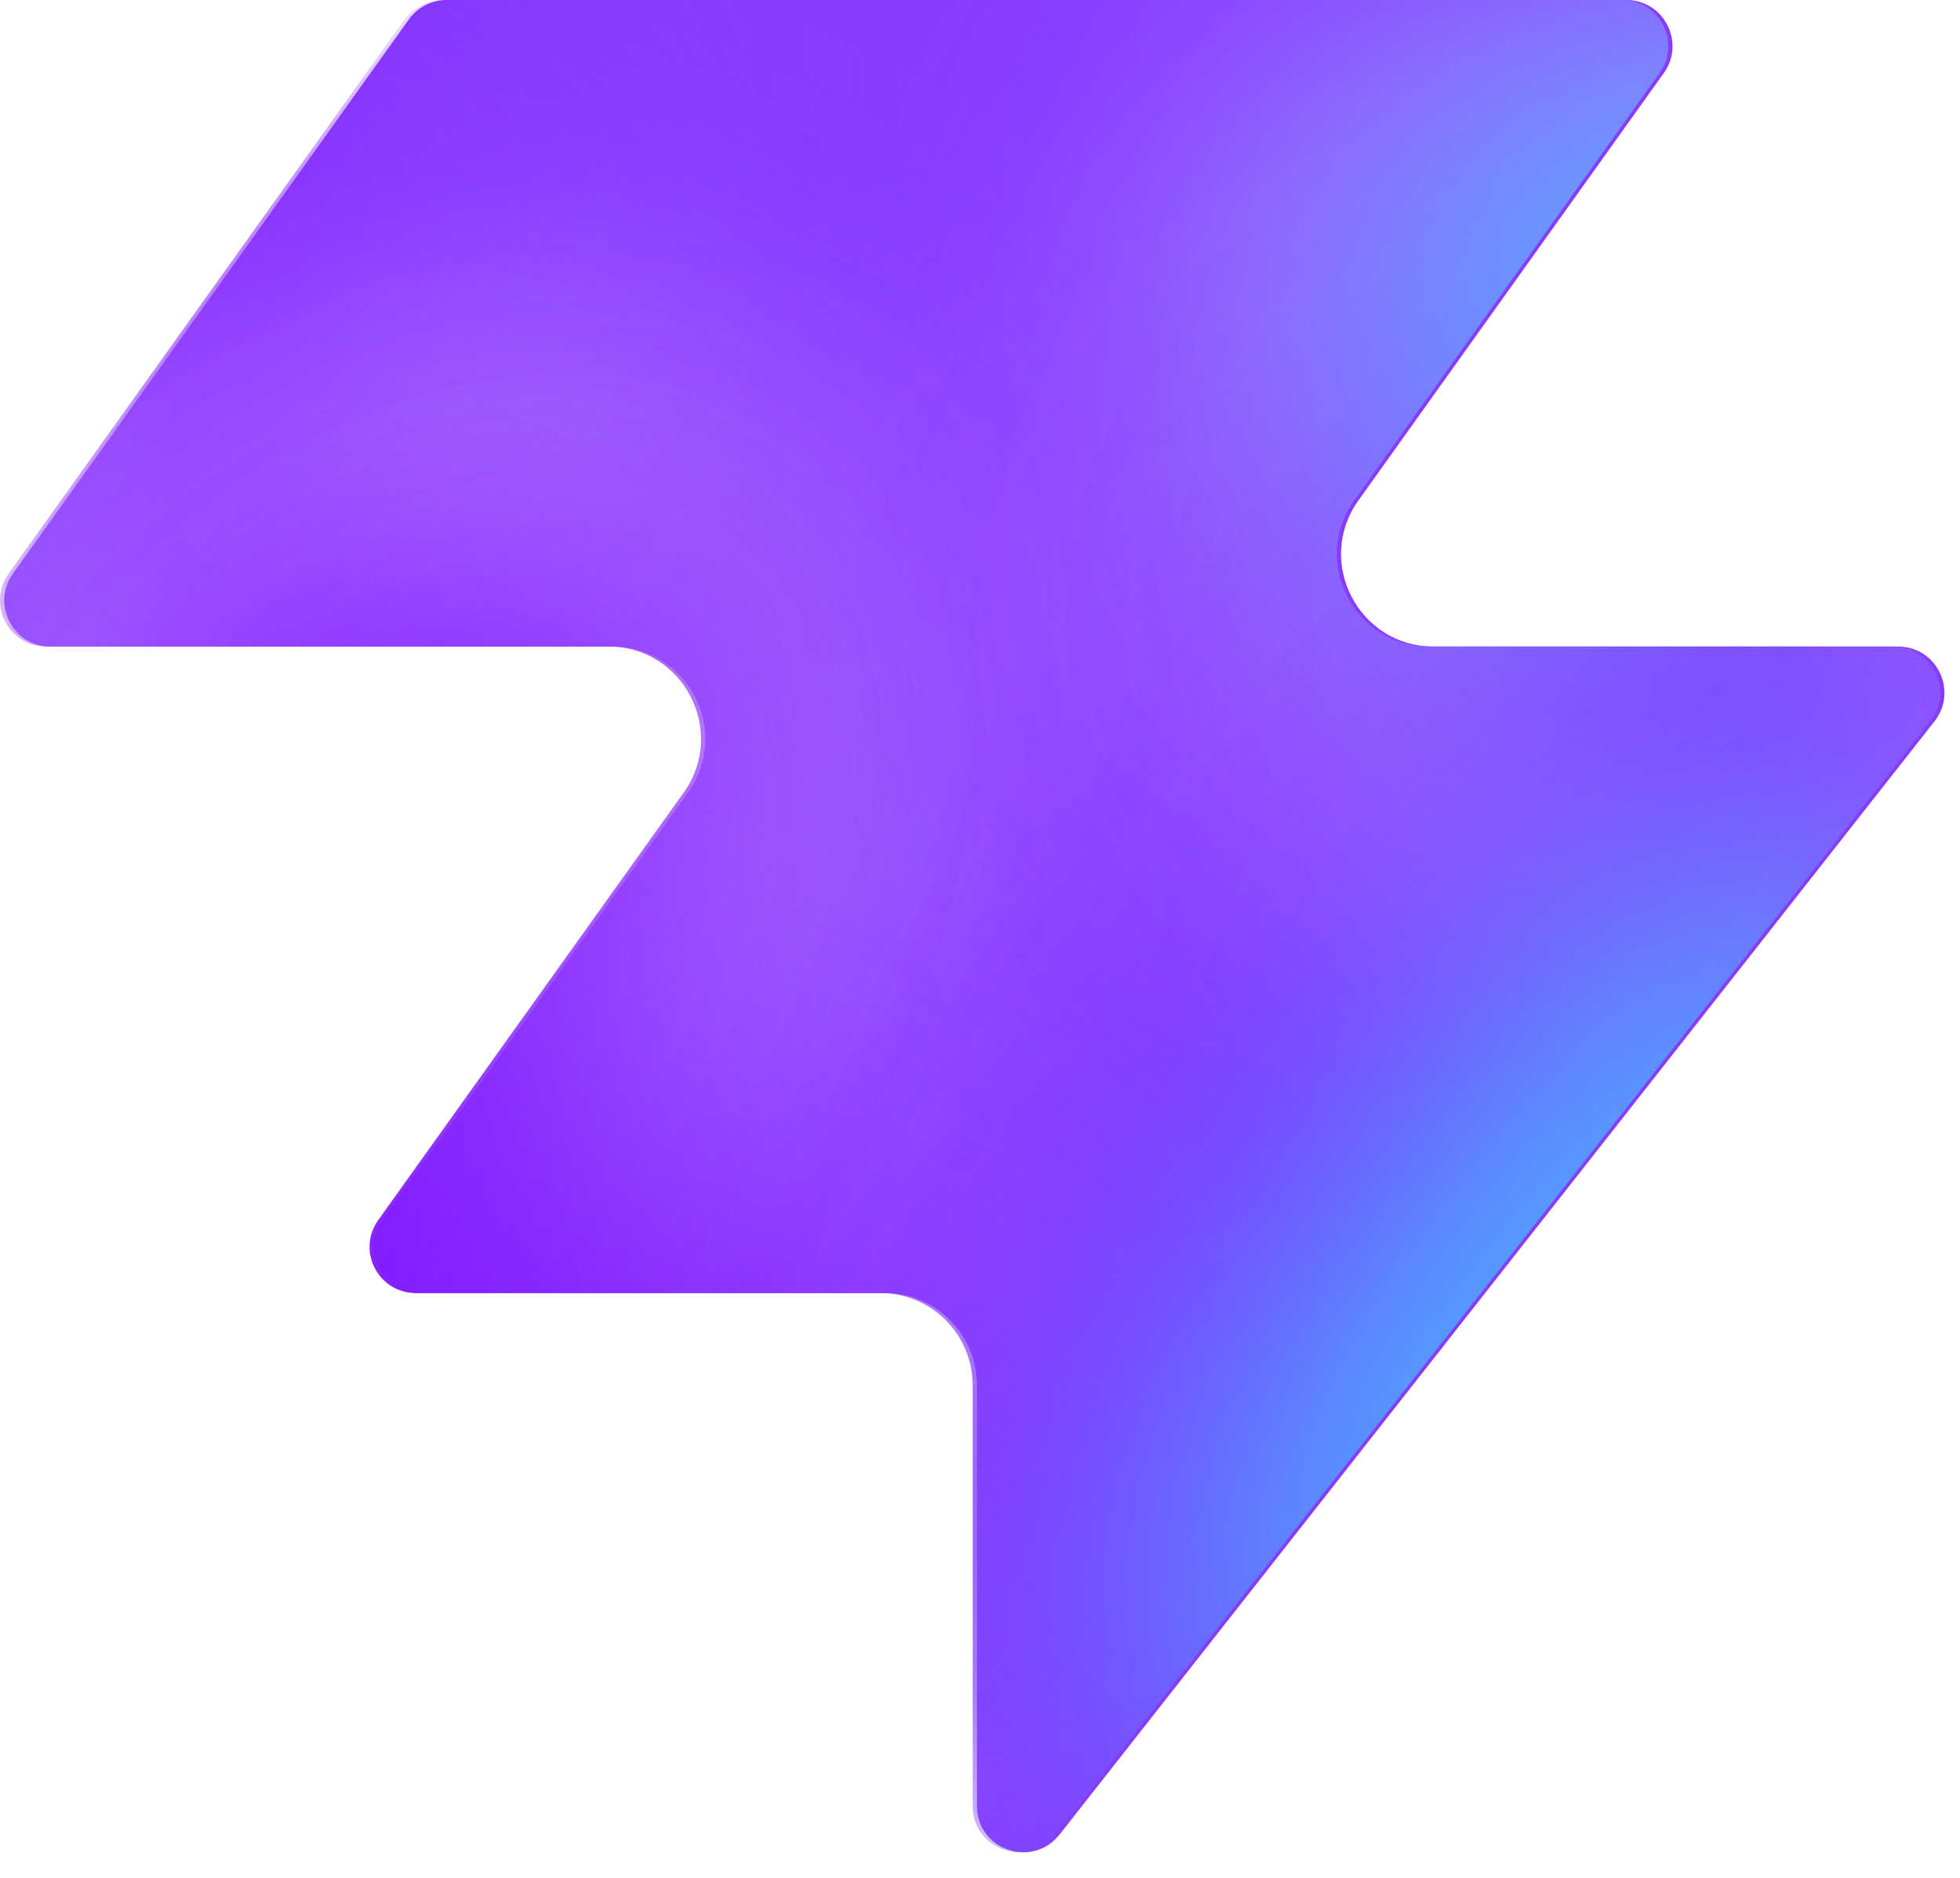
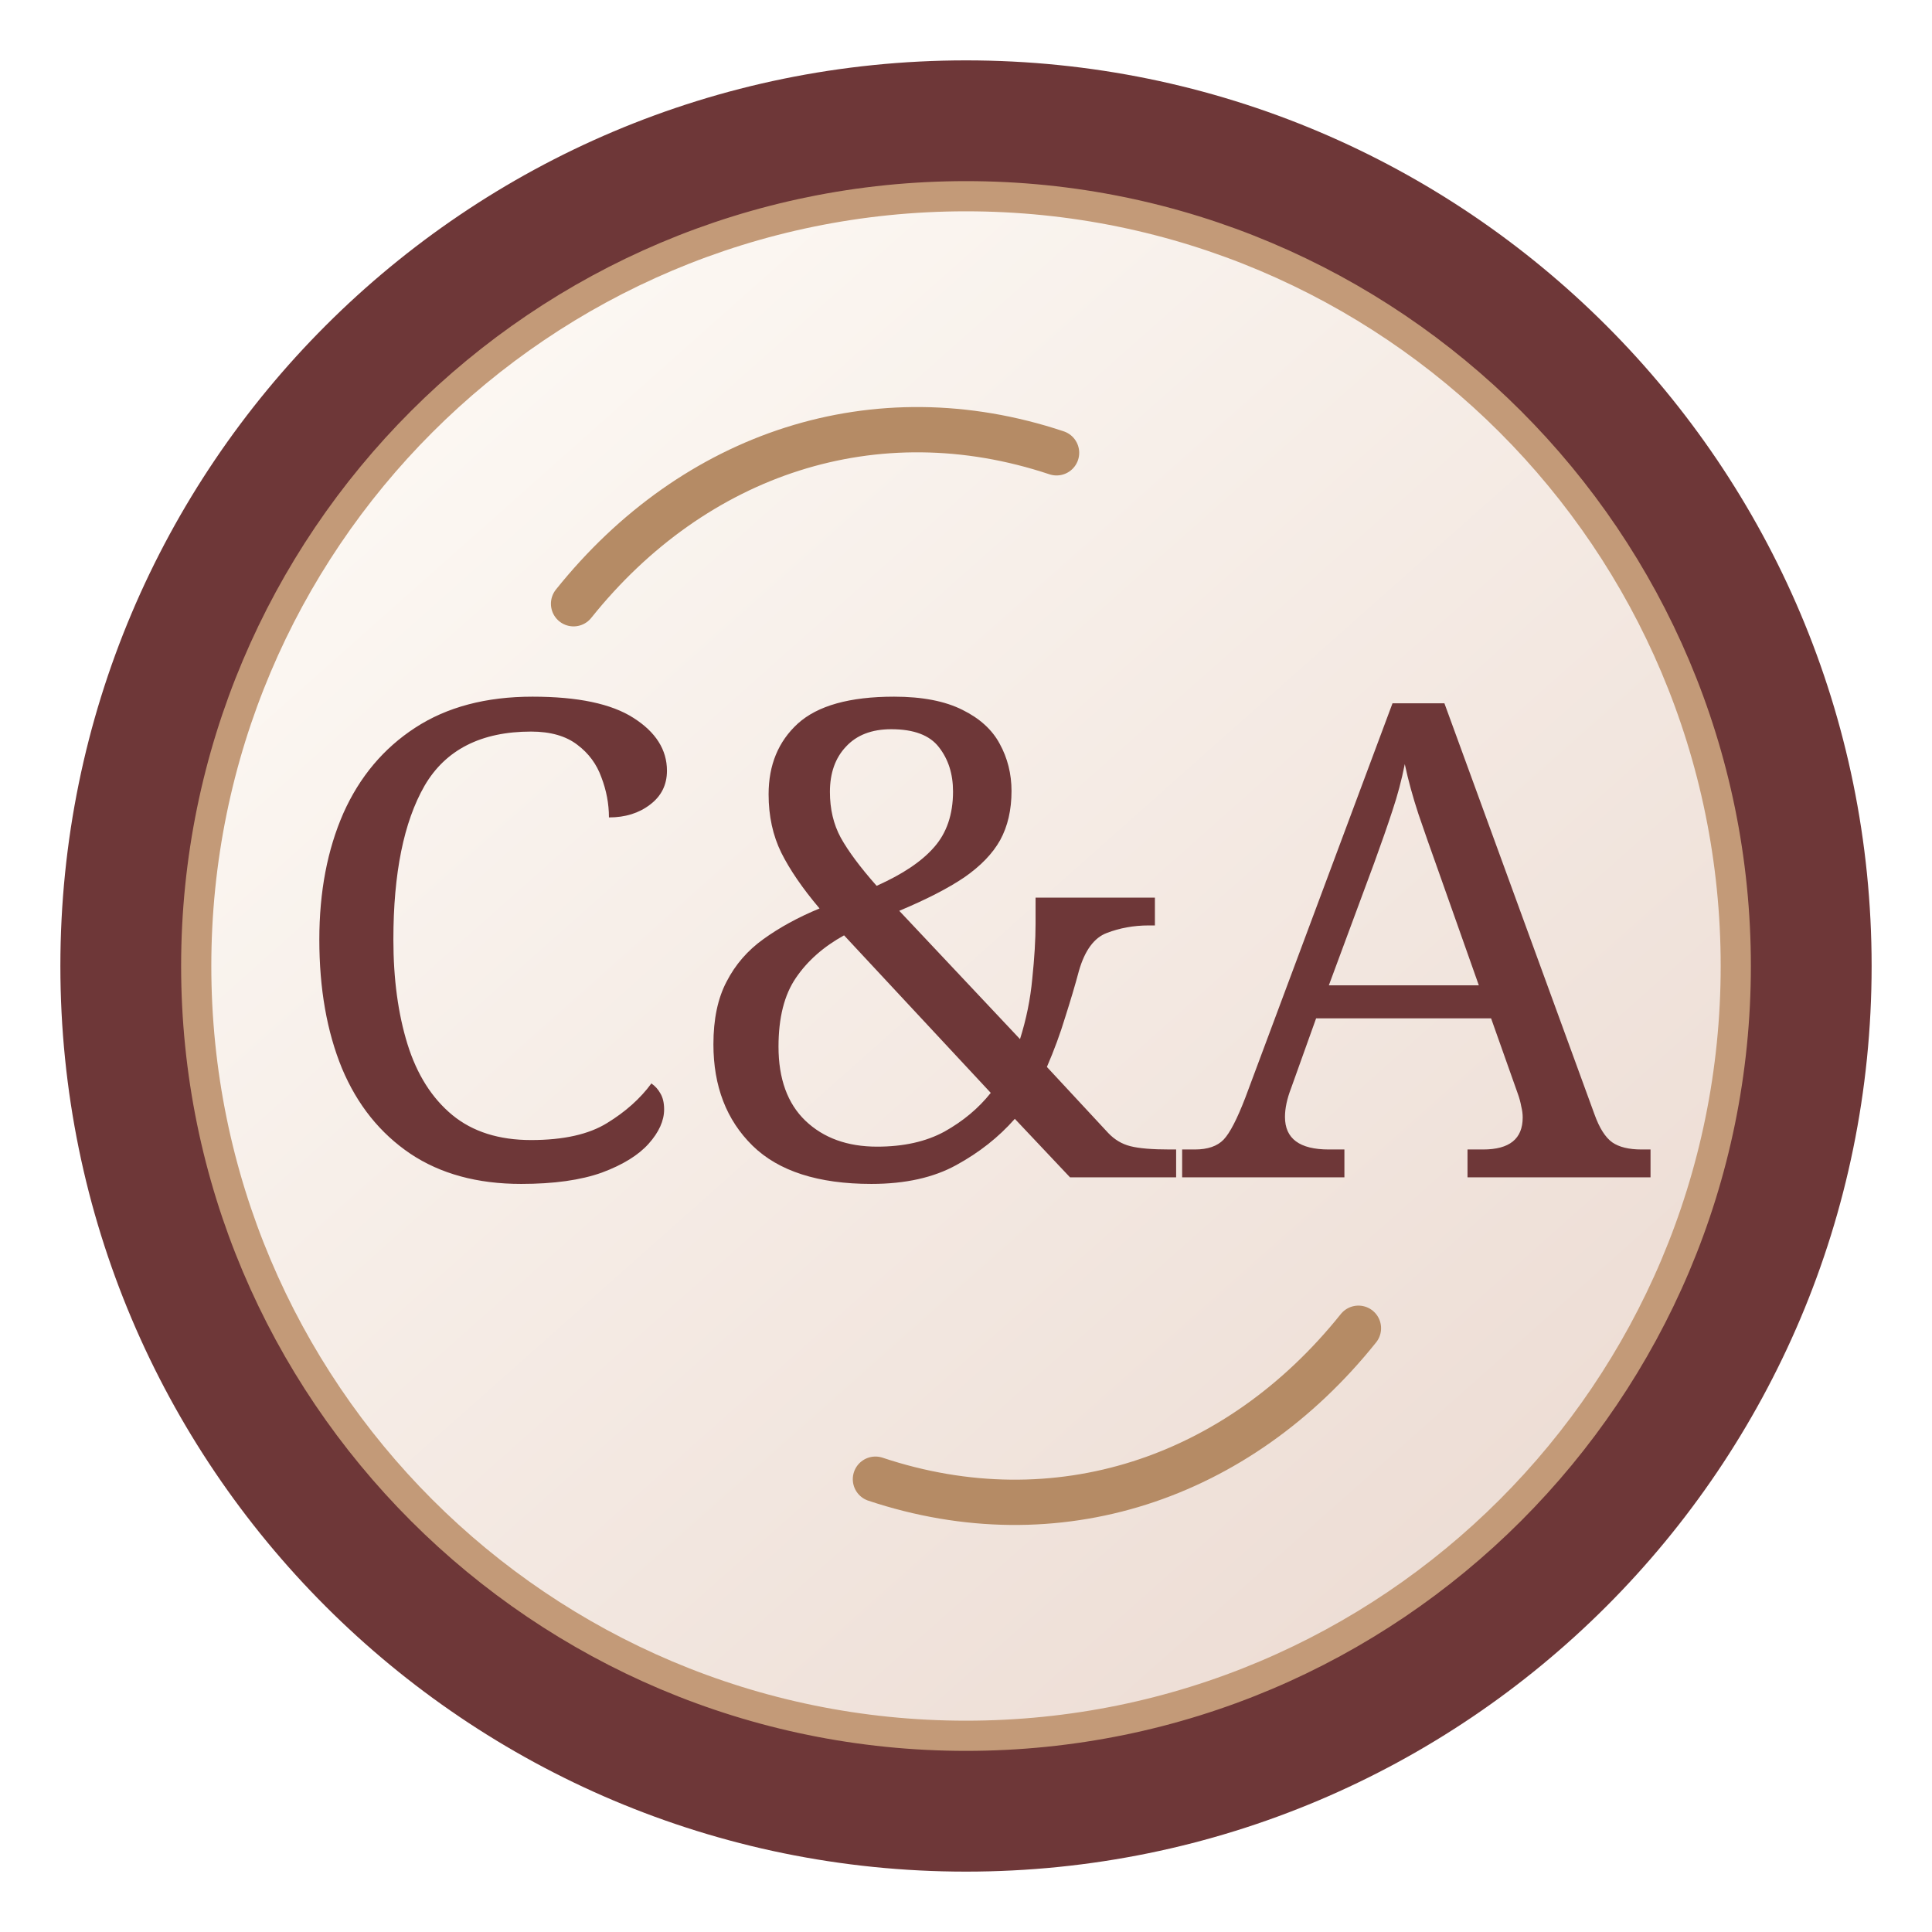
- <svg xmlns="http://www.w3.org/2000/svg" width="48" height="46" fill="none" viewBox="0 0 48 46">
-   <path fill="#863bff" d="M25.946 44.938c-.664.845-2.021.375-2.021-.698V33.937a2.26 2.26 0 0 0-2.262-2.262H10.287c-.92 0-1.456-1.04-.92-1.788l7.48-10.471c1.07-1.497 0-3.578-1.842-3.578H1.237c-.92 0-1.456-1.04-.92-1.788L10.013.474c.214-.297.556-.474.92-.474h28.894c.92 0 1.456 1.04.92 1.788l-7.48 10.471c-1.07 1.498 0 3.579 1.842 3.579h11.377c.943 0 1.473 1.088.89 1.83L25.947 44.94z" style="fill:#863bff;fill:color(display-p3 .525 .23 1);fill-opacity:1" />
-   <mask id="a" width="48" height="46" x="0" y="0" maskUnits="userSpaceOnUse" style="mask-type:alpha">
-     <path fill="#000" d="M25.842 44.938c-.664.844-2.021.375-2.021-.698V33.937a2.26 2.26 0 0 0-2.262-2.262H10.183c-.92 0-1.456-1.04-.92-1.788l7.48-10.471c1.07-1.498 0-3.579-1.842-3.579H1.133c-.92 0-1.456-1.04-.92-1.787L9.91.473c.214-.297.556-.474.92-.474h28.894c.92 0 1.456 1.04.92 1.788l-7.48 10.471c-1.07 1.498 0 3.578 1.842 3.578h11.377c.943 0 1.473 1.088.89 1.832L25.843 44.94z" style="fill:#000;fill-opacity:1" />
-   </mask>
-   <g mask="url(#a)">
-     <g filter="url(#b)">
-       <ellipse cx="5.508" cy="14.704" fill="#ede6ff" rx="5.508" ry="14.704" style="fill:#ede6ff;fill:color(display-p3 .927 .903 1);fill-opacity:1" transform="matrix(.00324 1 1 -.00324 -4.47 31.516)" />
-     </g>
-     <g filter="url(#c)">
-       <ellipse cx="10.399" cy="29.851" fill="#ede6ff" rx="10.399" ry="29.851" style="fill:#ede6ff;fill:color(display-p3 .927 .903 1);fill-opacity:1" transform="matrix(.00324 1 1 -.00324 -39.328 7.883)" />
-     </g>
-     <g filter="url(#d)">
-       <ellipse cx="5.508" cy="30.487" fill="#7e14ff" rx="5.508" ry="30.487" style="fill:#7e14ff;fill:color(display-p3 .492 .077 1);fill-opacity:1" transform="rotate(89.814 -25.913 -14.639)scale(1 -1)" />
-     </g>
-     <g filter="url(#e)">
-       <ellipse cx="5.508" cy="30.599" fill="#7e14ff" rx="5.508" ry="30.599" style="fill:#7e14ff;fill:color(display-p3 .492 .077 1);fill-opacity:1" transform="rotate(89.814 -32.644 -3.334)scale(1 -1)" />
-     </g>
-     <g filter="url(#f)">
-       <ellipse cx="5.508" cy="30.599" fill="#7e14ff" rx="5.508" ry="30.599" style="fill:#7e14ff;fill:color(display-p3 .492 .077 1);fill-opacity:1" transform="matrix(.00324 1 1 -.00324 -34.34 30.47)" />
-     </g>
-     <g filter="url(#g)">
-       <ellipse cx="14.072" cy="22.078" fill="#ede6ff" rx="14.072" ry="22.078" style="fill:#ede6ff;fill:color(display-p3 .927 .903 1);fill-opacity:1" transform="rotate(93.35 24.506 48.493)scale(-1 1)" />
-     </g>
-     <g filter="url(#h)">
-       <ellipse cx="3.47" cy="21.501" fill="#7e14ff" rx="3.47" ry="21.501" style="fill:#7e14ff;fill:color(display-p3 .492 .077 1);fill-opacity:1" transform="rotate(89.009 28.708 47.59)scale(-1 1)" />
-     </g>
-     <g filter="url(#i)">
-       <ellipse cx="3.47" cy="21.501" fill="#7e14ff" rx="3.47" ry="21.501" style="fill:#7e14ff;fill:color(display-p3 .492 .077 1);fill-opacity:1" transform="rotate(89.009 28.708 47.59)scale(-1 1)" />
-     </g>
-     <g filter="url(#j)">
-       <ellipse cx=".387" cy="8.972" fill="#7e14ff" rx="4.407" ry="29.108" style="fill:#7e14ff;fill:color(display-p3 .492 .077 1);fill-opacity:1" transform="rotate(39.51 .387 8.972)" />
-     </g>
-     <g filter="url(#k)">
-       <ellipse cx="47.523" cy="-6.092" fill="#7e14ff" rx="4.407" ry="29.108" style="fill:#7e14ff;fill:color(display-p3 .492 .077 1);fill-opacity:1" transform="rotate(37.892 47.523 -6.092)" />
-     </g>
-     <g filter="url(#l)">
-       <ellipse cx="41.412" cy="6.333" fill="#47bfff" rx="5.971" ry="9.665" style="fill:#47bfff;fill:color(display-p3 .28 .748 1);fill-opacity:1" transform="rotate(37.892 41.412 6.333)" />
-     </g>
-     <g filter="url(#m)">
-       <ellipse cx="-1.879" cy="38.332" fill="#7e14ff" rx="4.407" ry="29.108" style="fill:#7e14ff;fill:color(display-p3 .492 .077 1);fill-opacity:1" transform="rotate(37.892 -1.88 38.332)" />
-     </g>
-     <g filter="url(#n)">
-       <ellipse cx="-1.879" cy="38.332" fill="#7e14ff" rx="4.407" ry="29.108" style="fill:#7e14ff;fill:color(display-p3 .492 .077 1);fill-opacity:1" transform="rotate(37.892 -1.88 38.332)" />
-     </g>
-     <g filter="url(#o)">
-       <ellipse cx="35.651" cy="29.907" fill="#7e14ff" rx="4.407" ry="29.108" style="fill:#7e14ff;fill:color(display-p3 .492 .077 1);fill-opacity:1" transform="rotate(37.892 35.651 29.907)" />
-     </g>
-     <g filter="url(#p)">
-       <ellipse cx="38.418" cy="32.4" fill="#47bfff" rx="5.971" ry="15.297" style="fill:#47bfff;fill:color(display-p3 .28 .748 1);fill-opacity:1" transform="rotate(37.892 38.418 32.4)" />
-     </g>
-   </g>
+ <svg xmlns="http://www.w3.org/2000/svg" viewBox="0 0 64 64" role="img" aria-labelledby="title">
  <defs>
-     <filter id="b" width="60.045" height="41.654" x="-19.77" y="16.149" color-interpolation-filters="sRGB" filterUnits="userSpaceOnUse">
-       <feFlood flood-opacity="0" result="BackgroundImageFix" />
-       <feBlend in="SourceGraphic" in2="BackgroundImageFix" result="shape" />
-       <feGaussianBlur result="effect1_foregroundBlur_2002_17158" stdDeviation="7.659" />
-     </filter>
-     <filter id="c" width="90.34" height="51.437" x="-54.613" y="-7.533" color-interpolation-filters="sRGB" filterUnits="userSpaceOnUse">
-       <feFlood flood-opacity="0" result="BackgroundImageFix" />
-       <feBlend in="SourceGraphic" in2="BackgroundImageFix" result="shape" />
-       <feGaussianBlur result="effect1_foregroundBlur_2002_17158" stdDeviation="7.659" />
-     </filter>
-     <filter id="d" width="79.355" height="29.4" x="-49.64" y="2.03" color-interpolation-filters="sRGB" filterUnits="userSpaceOnUse">
-       <feFlood flood-opacity="0" result="BackgroundImageFix" />
-       <feBlend in="SourceGraphic" in2="BackgroundImageFix" result="shape" />
-       <feGaussianBlur result="effect1_foregroundBlur_2002_17158" stdDeviation="4.596" />
-     </filter>
-     <filter id="e" width="79.579" height="29.4" x="-45.045" y="20.029" color-interpolation-filters="sRGB" filterUnits="userSpaceOnUse">
-       <feFlood flood-opacity="0" result="BackgroundImageFix" />
-       <feBlend in="SourceGraphic" in2="BackgroundImageFix" result="shape" />
-       <feGaussianBlur result="effect1_foregroundBlur_2002_17158" stdDeviation="4.596" />
-     </filter>
-     <filter id="f" width="79.579" height="29.4" x="-43.513" y="21.178" color-interpolation-filters="sRGB" filterUnits="userSpaceOnUse">
-       <feFlood flood-opacity="0" result="BackgroundImageFix" />
-       <feBlend in="SourceGraphic" in2="BackgroundImageFix" result="shape" />
-       <feGaussianBlur result="effect1_foregroundBlur_2002_17158" stdDeviation="4.596" />
-     </filter>
-     <filter id="g" width="74.749" height="58.852" x="15.756" y="-17.901" color-interpolation-filters="sRGB" filterUnits="userSpaceOnUse">
-       <feFlood flood-opacity="0" result="BackgroundImageFix" />
-       <feBlend in="SourceGraphic" in2="BackgroundImageFix" result="shape" />
-       <feGaussianBlur result="effect1_foregroundBlur_2002_17158" stdDeviation="7.659" />
-     </filter>
-     <filter id="h" width="61.377" height="25.362" x="23.548" y="2.284" color-interpolation-filters="sRGB" filterUnits="userSpaceOnUse">
-       <feFlood flood-opacity="0" result="BackgroundImageFix" />
-       <feBlend in="SourceGraphic" in2="BackgroundImageFix" result="shape" />
-       <feGaussianBlur result="effect1_foregroundBlur_2002_17158" stdDeviation="4.596" />
-     </filter>
-     <filter id="i" width="61.377" height="25.362" x="23.548" y="2.284" color-interpolation-filters="sRGB" filterUnits="userSpaceOnUse">
-       <feFlood flood-opacity="0" result="BackgroundImageFix" />
-       <feBlend in="SourceGraphic" in2="BackgroundImageFix" result="shape" />
-       <feGaussianBlur result="effect1_foregroundBlur_2002_17158" stdDeviation="4.596" />
-     </filter>
-     <filter id="j" width="56.045" height="63.649" x="-27.636" y="-22.853" color-interpolation-filters="sRGB" filterUnits="userSpaceOnUse">
-       <feFlood flood-opacity="0" result="BackgroundImageFix" />
-       <feBlend in="SourceGraphic" in2="BackgroundImageFix" result="shape" />
-       <feGaussianBlur result="effect1_foregroundBlur_2002_17158" stdDeviation="4.596" />
-     </filter>
-     <filter id="k" width="54.814" height="64.646" x="20.116" y="-38.415" color-interpolation-filters="sRGB" filterUnits="userSpaceOnUse">
-       <feFlood flood-opacity="0" result="BackgroundImageFix" />
-       <feBlend in="SourceGraphic" in2="BackgroundImageFix" result="shape" />
-       <feGaussianBlur result="effect1_foregroundBlur_2002_17158" stdDeviation="4.596" />
-     </filter>
-     <filter id="l" width="33.541" height="35.313" x="24.641" y="-11.323" color-interpolation-filters="sRGB" filterUnits="userSpaceOnUse">
-       <feFlood flood-opacity="0" result="BackgroundImageFix" />
-       <feBlend in="SourceGraphic" in2="BackgroundImageFix" result="shape" />
-       <feGaussianBlur result="effect1_foregroundBlur_2002_17158" stdDeviation="4.596" />
-     </filter>
-     <filter id="m" width="54.814" height="64.646" x="-29.286" y="6.009" color-interpolation-filters="sRGB" filterUnits="userSpaceOnUse">
-       <feFlood flood-opacity="0" result="BackgroundImageFix" />
-       <feBlend in="SourceGraphic" in2="BackgroundImageFix" result="shape" />
-       <feGaussianBlur result="effect1_foregroundBlur_2002_17158" stdDeviation="4.596" />
-     </filter>
-     <filter id="n" width="54.814" height="64.646" x="-29.286" y="6.009" color-interpolation-filters="sRGB" filterUnits="userSpaceOnUse">
-       <feFlood flood-opacity="0" result="BackgroundImageFix" />
-       <feBlend in="SourceGraphic" in2="BackgroundImageFix" result="shape" />
-       <feGaussianBlur result="effect1_foregroundBlur_2002_17158" stdDeviation="4.596" />
-     </filter>
-     <filter id="o" width="54.814" height="64.646" x="8.244" y="-2.416" color-interpolation-filters="sRGB" filterUnits="userSpaceOnUse">
-       <feFlood flood-opacity="0" result="BackgroundImageFix" />
-       <feBlend in="SourceGraphic" in2="BackgroundImageFix" result="shape" />
-       <feGaussianBlur result="effect1_foregroundBlur_2002_17158" stdDeviation="4.596" />
-     </filter>
-     <filter id="p" width="39.409" height="43.623" x="18.713" y="10.588" color-interpolation-filters="sRGB" filterUnits="userSpaceOnUse">
-       <feFlood flood-opacity="0" result="BackgroundImageFix" />
-       <feBlend in="SourceGraphic" in2="BackgroundImageFix" result="shape" />
-       <feGaussianBlur result="effect1_foregroundBlur_2002_17158" stdDeviation="4.596" />
-     </filter>
+     <linearGradient id="paper" x1="8" y1="5" x2="56" y2="59" gradientUnits="userSpaceOnUse">
+       <stop stop-color="#fffdf9" />
+       <stop offset="1" stop-color="#ead8cf" />
+     </linearGradient>
  </defs>
+   <circle cx="32" cy="32" r="30" fill="#6e3738" />
+   <circle cx="32" cy="32" r="25.5" fill="url(#paper)" stroke="#c39a78" />
+   <path d="M19 20c4-5 10-7 16-5M45 44c-4 5-10 7-16 5" fill="none" stroke="#b58b65" stroke-linecap="round" stroke-width="1.5" />
+   <text x="32" y="39" fill="#6e3738" font-family="Georgia,serif" font-size="22" text-anchor="middle">C&amp;A</text>
</svg>
